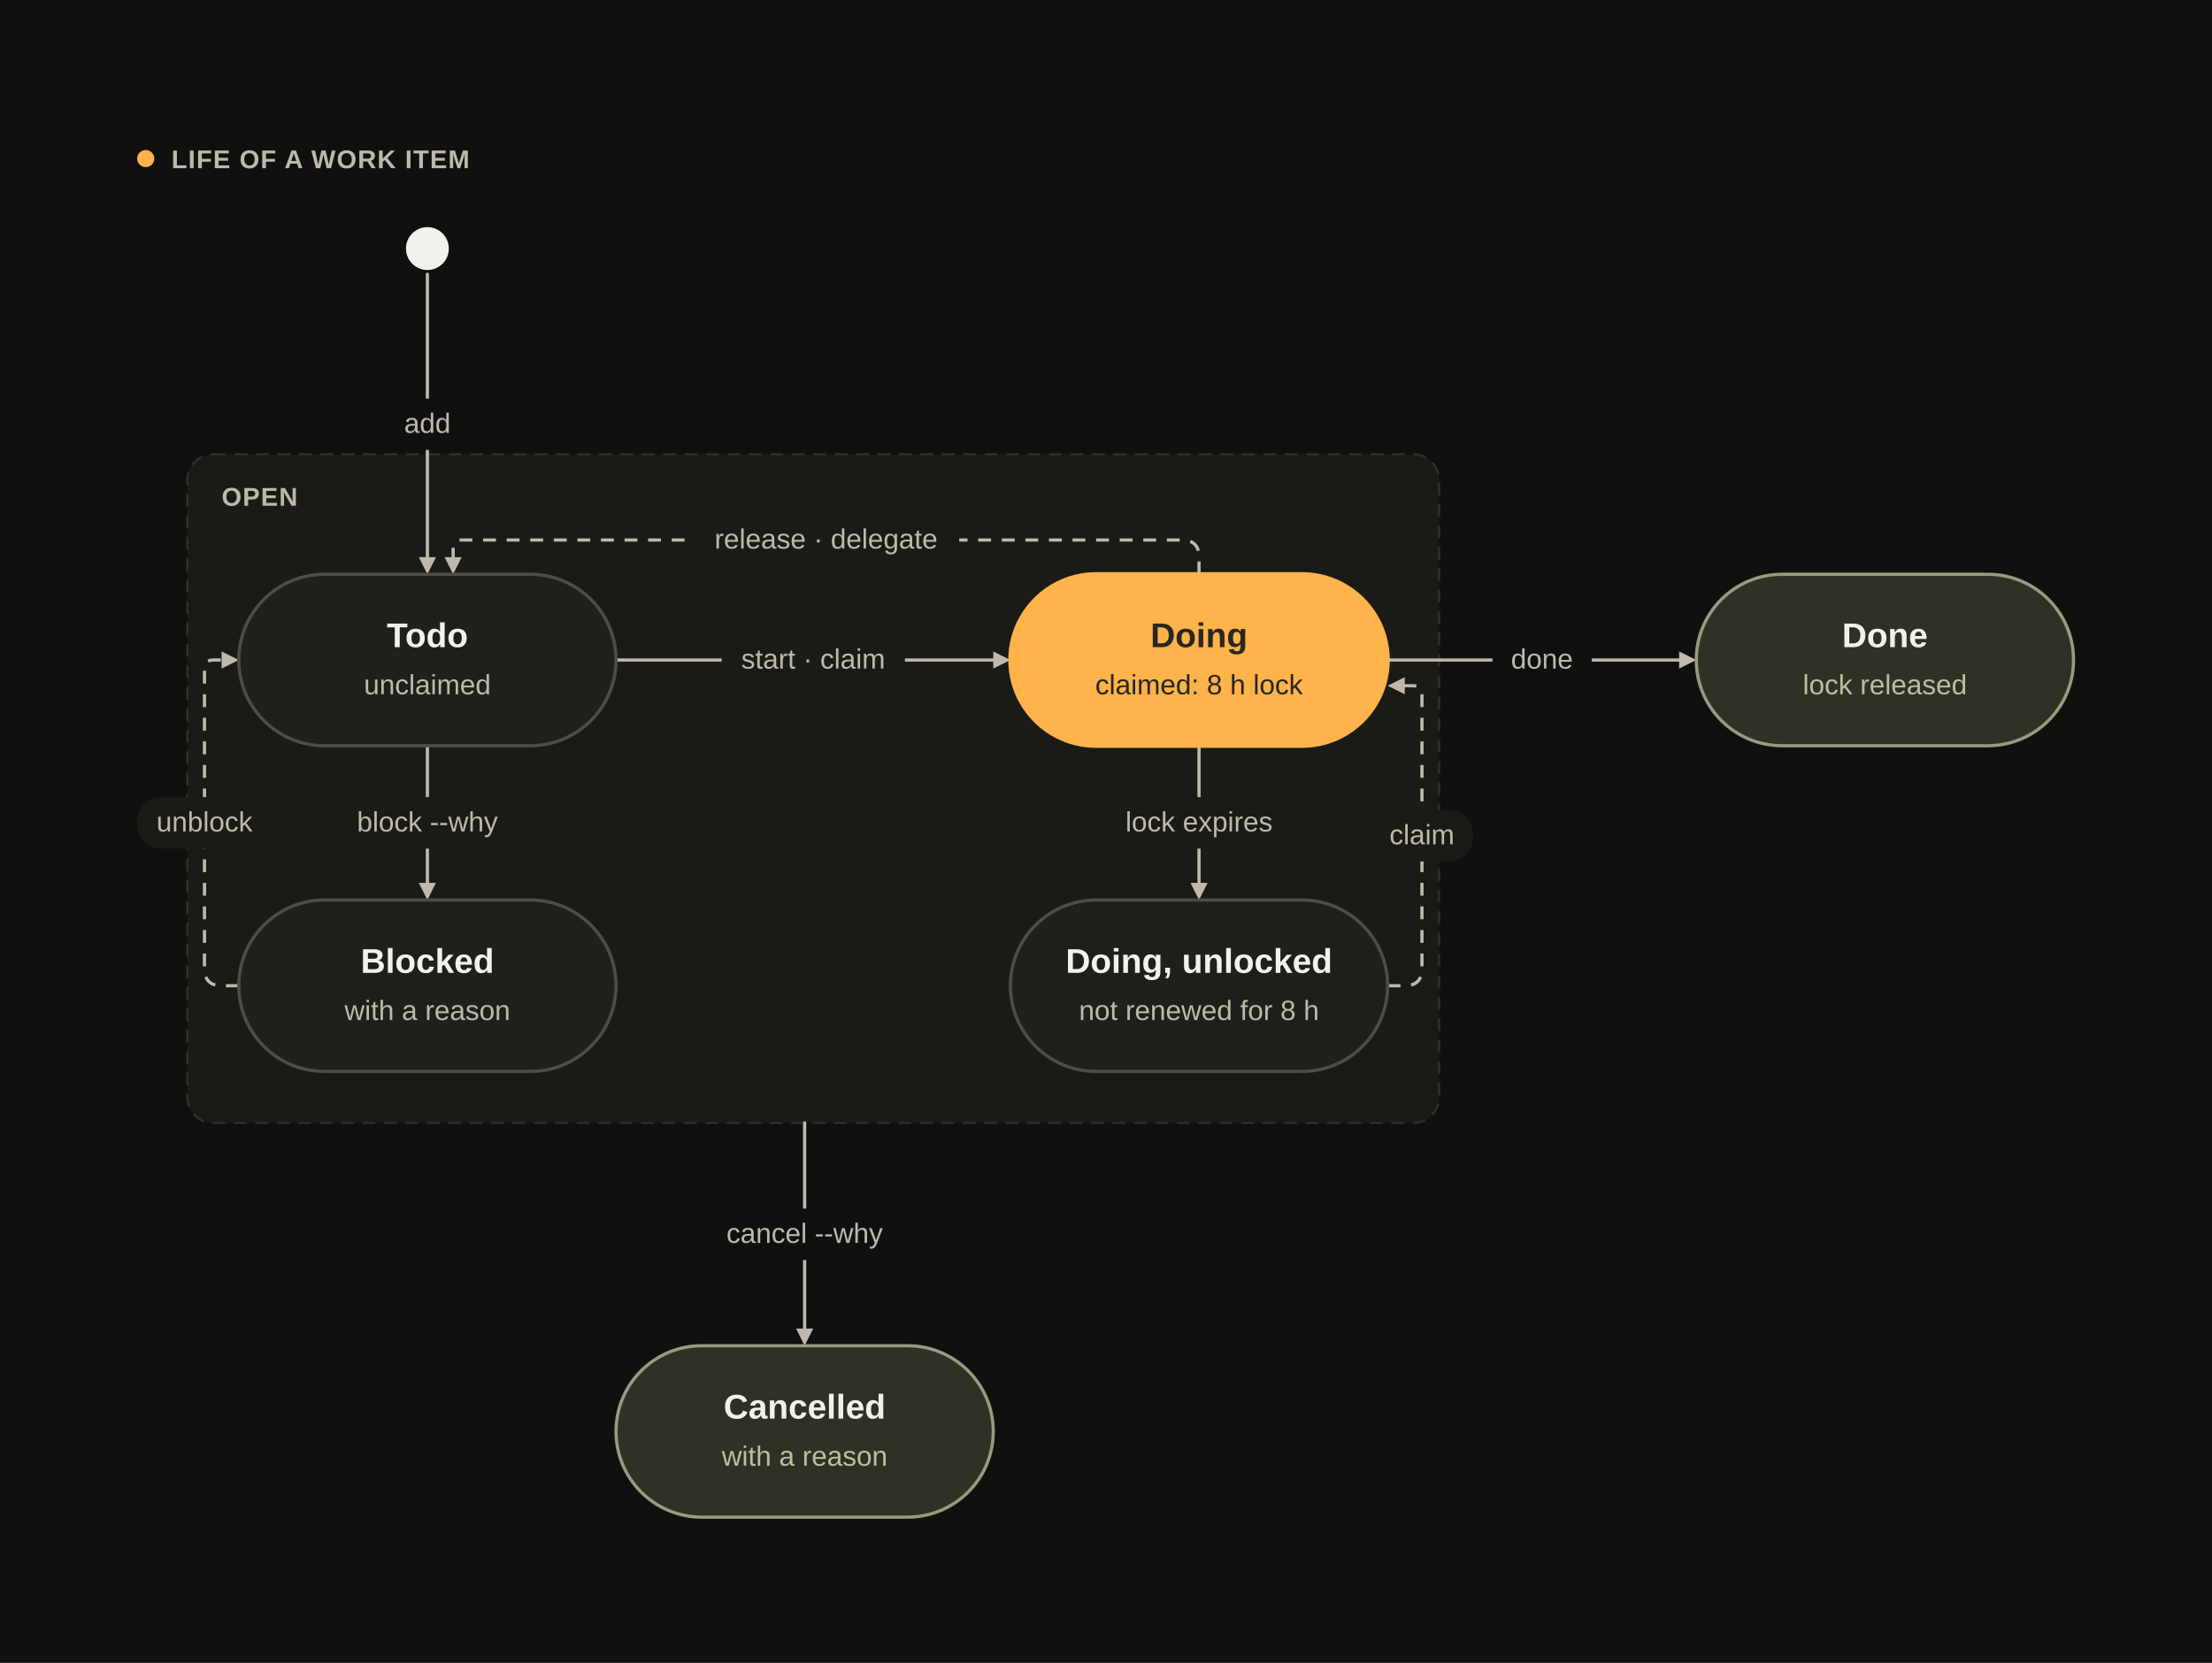
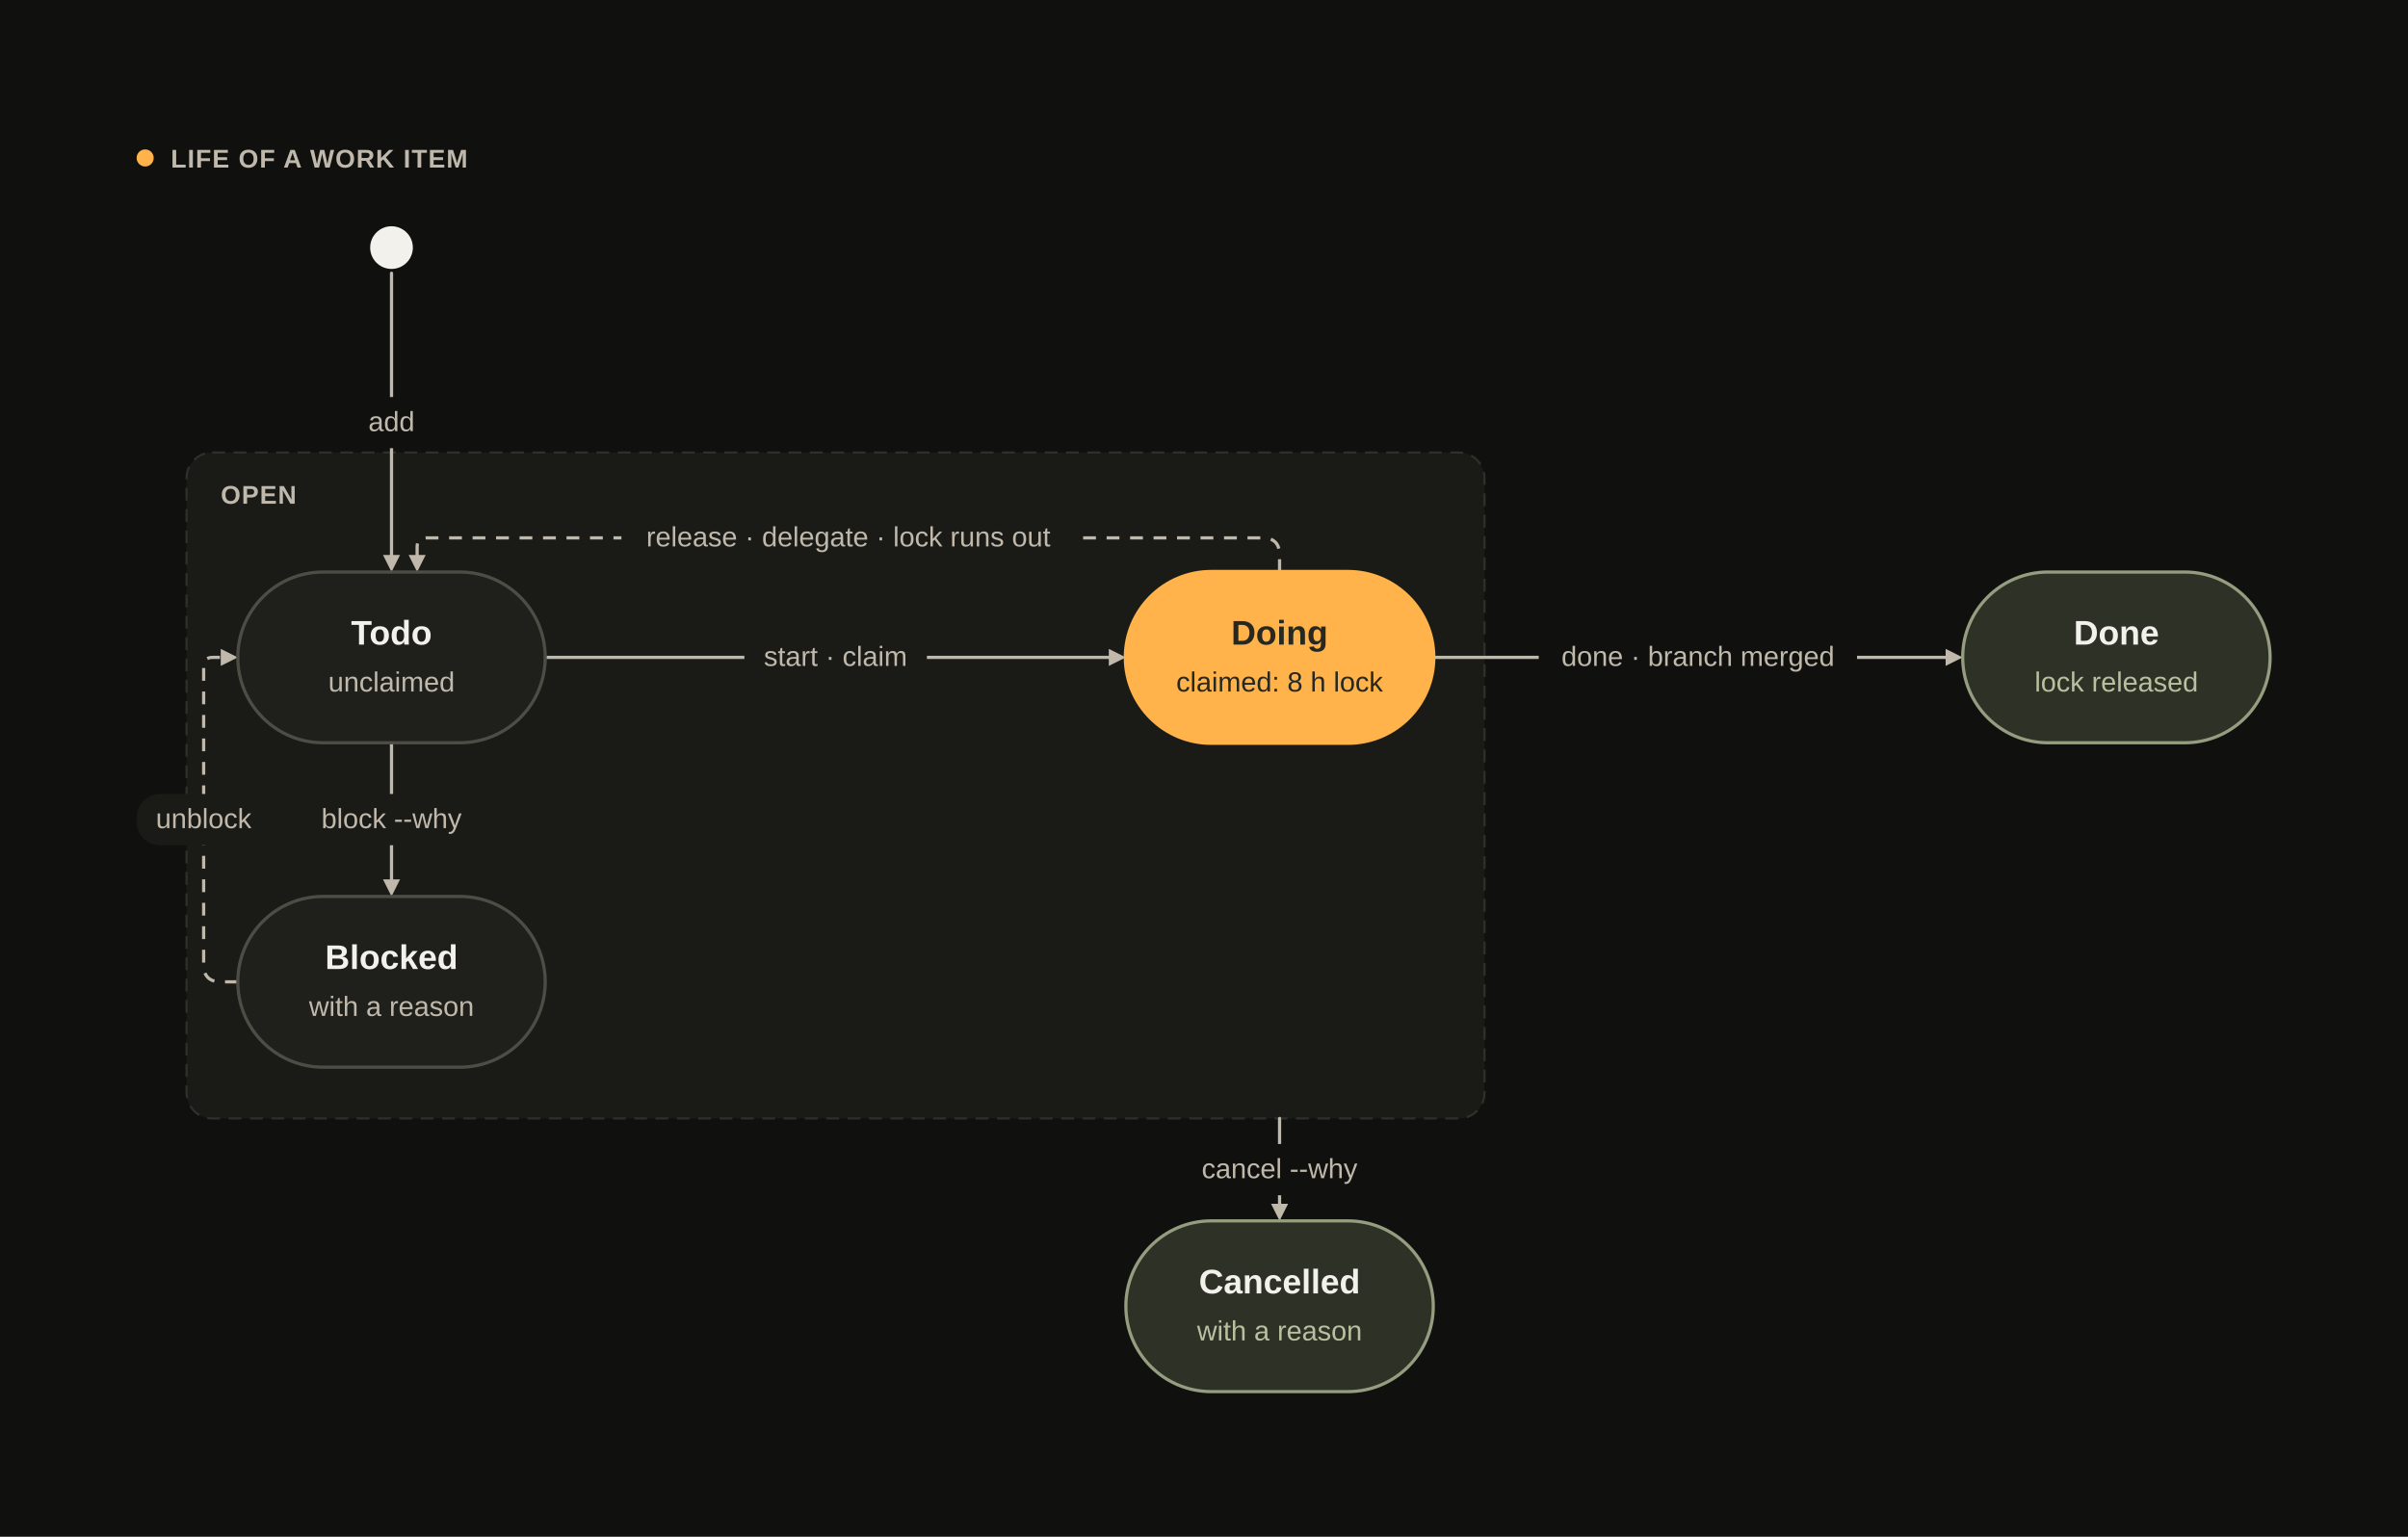
- <svg xmlns="http://www.w3.org/2000/svg" width="1032" height="776" viewBox="0 0 1032 776" role="img" aria-labelledby="dk-title dk-desc">
-   <rect width="1032" height="776" fill="#10110F" />
+ <svg xmlns="http://www.w3.org/2000/svg" width="1128" height="720" viewBox="0 0 1128 720" role="img" aria-labelledby="dk-title dk-desc">
+   <rect width="1128" height="720" fill="#10110F" />
  <g font-family="Manrope, 'Manrope Variable', system-ui, -apple-system, 'Segoe UI', Arial, sans-serif">
    <circle cx="68" cy="74" r="4" fill="#FFB34A" />
    <text x="80" y="78.5" font-size="12" font-weight="600" fill="#BFB8AB" letter-spacing="0.48">LIFE OF A WORK ITEM</text>
    <g transform="translate(111.4,84.0)">
-       <rect x="-24.0" y="128.0" width="584.0" height="312.0" rx="12" fill="#1A1B17" stroke="#2E302A" stroke-width="1" stroke-dasharray="6 4" />
+       <rect x="-24.0" y="128.0" width="608.0" height="312.0" rx="12" fill="#1A1B17" stroke="#2E302A" stroke-width="1" stroke-dasharray="6 4" />
      <text x="-8.0" y="152.0" font-size="12" font-weight="600" fill="#BFB8AB" text-anchor="start" letter-spacing="0.48">OPEN</text>
-       <path d="M88.0,44.0 L88.0,176.5" fill="none" stroke="#BFB8AB" stroke-width="1.5" stroke-linejoin="round" stroke-linecap="round" />
-       <polygon points="88.0,184.0 84.0,176.0 92.0,176.0" fill="#BFB8AB" />
-       <rect x="68.6" y="102.0" width="38.7" height="24.0" rx="11.0" fill="#10110F" />
-       <text x="88.0" y="118.0" font-size="13" font-weight="400" fill="#BFB8AB" text-anchor="middle">add</text>
-       <path d="M176.0,224.0 L352.5,224.0" fill="none" stroke="#BFB8AB" stroke-width="1.5" stroke-linejoin="round" stroke-linecap="round" />
-       <polygon points="360.0,224.0 352.0,228.0 352.0,220.0" fill="#BFB8AB" />
-       <rect x="225.3" y="212.0" width="85.5" height="24.0" rx="11.0" fill="#1A1B17" />
-       <text x="268.0" y="228.0" font-size="13" font-weight="400" fill="#BFB8AB" text-anchor="middle">start · claim</text>
-       <path d="M448.0,184.0 L448.0,176.0 Q448.0,168.0 440.0,168.0 L104.2,168.0 Q100.0,168.0 100.0,172.2 L100.0,176.5" fill="none" stroke="#BFB8AB" stroke-width="1.5" stroke-linejoin="round" stroke-dasharray="6 5" stroke-linecap="butt" />
-       <polygon points="100.0,184.0 96.0,176.0 104.0,176.0" fill="#BFB8AB" />
-       <rect x="211.9" y="156.0" width="124.2" height="24.0" rx="11.0" fill="#1A1B17" />
-       <text x="274.0" y="172.0" font-size="13" font-weight="400" fill="#BFB8AB" text-anchor="middle">release · delegate</text>
-       <path d="M536.0,224.0 L672.5,224.0" fill="none" stroke="#BFB8AB" stroke-width="1.5" stroke-linejoin="round" stroke-linecap="round" />
-       <polygon points="680.0,224.0 672.0,228.0 672.0,220.0" fill="#BFB8AB" />
-       <rect x="584.9" y="212.0" width="46.3" height="24.0" rx="11.0" fill="#10110F" />
-       <text x="608.0" y="228.0" font-size="13" font-weight="400" fill="#BFB8AB" text-anchor="middle">done</text>
-       <path d="M88.0,264.0 L88.0,328.5" fill="none" stroke="#BFB8AB" stroke-width="1.5" stroke-linejoin="round" stroke-linecap="round" />
-       <polygon points="88.0,336.0 84.0,328.0 92.0,328.0" fill="#BFB8AB" />
-       <rect x="45.7" y="288.0" width="84.7" height="24.0" rx="11.0" fill="#1A1B17" />
-       <text x="88.0" y="304.0" font-size="13" font-weight="400" fill="#BFB8AB" text-anchor="middle">block --why</text>
+       <path d="M72.0,44.0 L72.0,176.5" fill="none" stroke="#BFB8AB" stroke-width="1.5" stroke-linejoin="round" stroke-linecap="round" />
+       <polygon points="72.0,184.0 68.0,176.0 76.0,176.0" fill="#BFB8AB" />
+       <rect x="52.6" y="102.0" width="38.7" height="24.0" rx="11.0" fill="#10110F" />
+       <text x="72.0" y="118.0" font-size="13" font-weight="400" fill="#BFB8AB" text-anchor="middle">add</text>
+       <path d="M144.0,224.0 L408.5,224.0" fill="none" stroke="#BFB8AB" stroke-width="1.5" stroke-linejoin="round" stroke-linecap="round" />
+       <polygon points="416.0,224.0 408.0,228.0 408.0,220.0" fill="#BFB8AB" />
+       <rect x="237.3" y="212.0" width="85.5" height="24.0" rx="11.0" fill="#1A1B17" />
+       <text x="280.0" y="228.0" font-size="13" font-weight="400" fill="#BFB8AB" text-anchor="middle">start · claim</text>
+       <path d="M488.0,184.0 L488.0,176.0 Q488.0,168.0 480.0,168.0 L88.2,168.0 Q84.0,168.0 84.0,172.2 L84.0,176.5" fill="none" stroke="#BFB8AB" stroke-width="1.5" stroke-linejoin="round" stroke-dasharray="6 5" stroke-linecap="butt" />
+       <polygon points="84.0,184.0 80.0,176.0 88.0,176.0" fill="#BFB8AB" />
+       <rect x="179.7" y="156.0" width="212.6" height="24.0" rx="11.0" fill="#1A1B17" />
+       <text x="286.0" y="172.0" font-size="13" font-weight="400" fill="#BFB8AB" text-anchor="middle">release · delegate · lock runs out</text>
+       <path d="M560.0,224.0 L800.5,224.0" fill="none" stroke="#BFB8AB" stroke-width="1.5" stroke-linejoin="round" stroke-linecap="round" />
+       <polygon points="808.0,224.0 800.0,228.0 800.0,220.0" fill="#BFB8AB" />
+       <rect x="609.4" y="212.0" width="149.1" height="24.0" rx="11.0" fill="#10110F" />
+       <text x="684.0" y="228.0" font-size="13" font-weight="400" fill="#BFB8AB" text-anchor="middle">done · branch merged</text>
+       <path d="M72.0,264.0 L72.0,328.5" fill="none" stroke="#BFB8AB" stroke-width="1.5" stroke-linejoin="round" stroke-linecap="round" />
+       <polygon points="72.0,336.0 68.0,328.0 76.0,328.0" fill="#BFB8AB" />
+       <rect x="29.7" y="288.0" width="84.7" height="24.0" rx="11.0" fill="#1A1B17" />
+       <text x="72.0" y="304.0" font-size="13" font-weight="400" fill="#BFB8AB" text-anchor="middle">block --why</text>
      <path d="M0.0,376.0 L-8.0,376.0 Q-16.0,376.0 -16.0,368.0 L-16.0,228.2 Q-16.0,224.0 -11.8,224.0 L-7.5,224.0" fill="none" stroke="#BFB8AB" stroke-width="1.5" stroke-linejoin="round" stroke-dasharray="6 5" stroke-linecap="butt" />
      <polygon points="0.0,224.0 -8.0,228.0 -8.0,220.0" fill="#BFB8AB" />
      <rect x="-47.4" y="288.0" width="62.8" height="24.0" rx="11.0" fill="#1A1B17" />
      <text x="-16.0" y="304.0" font-size="13" font-weight="400" fill="#BFB8AB" text-anchor="middle">unblock</text>
-       <path d="M448.0,264.0 L448.0,328.5" fill="none" stroke="#BFB8AB" stroke-width="1.5" stroke-linejoin="round" stroke-linecap="round" />
-       <polygon points="448.0,336.0 444.0,328.0 452.0,328.0" fill="#BFB8AB" />
-       <rect x="404.1" y="288.0" width="87.7" height="24.0" rx="11.0" fill="#1A1B17" />
-       <text x="448.0" y="304.0" font-size="13" font-weight="400" fill="#BFB8AB" text-anchor="middle">lock expires</text>
-       <path d="M536.0,376.0 L544.0,376.0 Q552.0,376.0 552.0,368.0 L552.0,240.2 Q552.0,236.0 547.8,236.0 L543.5,236.0" fill="none" stroke="#BFB8AB" stroke-width="1.5" stroke-linejoin="round" stroke-dasharray="6 5" stroke-linecap="butt" />
-       <polygon points="536.0,236.0 544.0,232.0 544.0,240.0" fill="#BFB8AB" />
-       <rect x="528.1" y="294.0" width="47.7" height="24.0" rx="11.0" fill="#1A1B17" />
-       <text x="552.0" y="310.0" font-size="13" font-weight="400" fill="#BFB8AB" text-anchor="middle">claim</text>
-       <path d="M264.0,440.0 L264.0,536.5" fill="none" stroke="#BFB8AB" stroke-width="1.5" stroke-linejoin="round" stroke-linecap="round" />
-       <polygon points="264.0,544.0 260.0,536.0 268.0,536.0" fill="#BFB8AB" />
-       <rect x="217.9" y="480.0" width="92.3" height="24.0" rx="11.0" fill="#10110F" />
-       <text x="264.0" y="496.0" font-size="13" font-weight="400" fill="#BFB8AB" text-anchor="middle">cancel --why</text>
-       <circle cx="88.0" cy="32.0" r="10" fill="#F3F1EB" />
-       <rect x="0.0" y="184.0" width="176.0" height="80.0" rx="40.0" fill="#1F201C" stroke="#4C4E45" stroke-width="1.5" />
-       <text x="88.0" y="218.0" font-size="16" font-weight="600" fill="#F3F1EB" text-anchor="middle">Todo</text>
-       <text x="88.0" y="240.0" font-size="13" font-weight="400" fill="#BFB8AB" text-anchor="middle">unclaimed</text>
-       <rect x="360.0" y="184.0" width="176.0" height="80.0" rx="40.0" fill="#FFB34A" stroke="#FFB34A" stroke-width="2" />
-       <text x="448.0" y="218.0" font-size="16" font-weight="600" fill="#272820" text-anchor="middle">Doing</text>
-       <text x="448.0" y="240.0" font-size="13" font-weight="400" fill="#272820" text-anchor="middle">claimed: 8 h lock</text>
-       <rect x="680.0" y="184.0" width="176.0" height="80.0" rx="40.0" fill="#2E3126" stroke="#959C7F" stroke-width="1.5" />
-       <text x="768.0" y="218.0" font-size="16" font-weight="600" fill="#F3F1EB" text-anchor="middle">Done</text>
-       <text x="768.0" y="240.0" font-size="13" font-weight="400" fill="#B9BF9F" text-anchor="middle">lock released</text>
-       <rect x="0.0" y="336.0" width="176.0" height="80.0" rx="40.0" fill="#1F201C" stroke="#4C4E45" stroke-width="1.5" />
-       <text x="88.0" y="370.0" font-size="16" font-weight="600" fill="#F3F1EB" text-anchor="middle">Blocked</text>
-       <text x="88.0" y="392.0" font-size="13" font-weight="400" fill="#BFB8AB" text-anchor="middle">with a reason</text>
-       <rect x="360.0" y="336.0" width="176.0" height="80.0" rx="40.0" fill="#1F201C" stroke="#4C4E45" stroke-width="1.5" />
-       <text x="448.0" y="370.0" font-size="16" font-weight="600" fill="#F3F1EB" text-anchor="middle">Doing, unlocked</text>
-       <text x="448.0" y="392.0" font-size="13" font-weight="400" fill="#BFB8AB" text-anchor="middle">not renewed for 8 h</text>
-       <rect x="176.0" y="544.0" width="176.0" height="80.0" rx="40.0" fill="#2E3126" stroke="#959C7F" stroke-width="1.5" />
-       <text x="264.0" y="578.0" font-size="16" font-weight="600" fill="#F3F1EB" text-anchor="middle">Cancelled</text>
-       <text x="264.0" y="600.0" font-size="13" font-weight="400" fill="#B9BF9F" text-anchor="middle">with a reason</text>
+       <path d="M488.0,440.0 L488.0,480.5" fill="none" stroke="#BFB8AB" stroke-width="1.5" stroke-linejoin="round" stroke-linecap="round" />
+       <polygon points="488.0,488.0 484.0,480.0 492.0,480.0" fill="#BFB8AB" />
+       <rect x="441.9" y="452.0" width="92.3" height="24.0" rx="11.0" fill="#10110F" />
+       <text x="488.0" y="468.0" font-size="13" font-weight="400" fill="#BFB8AB" text-anchor="middle">cancel --why</text>
+       <circle cx="72.0" cy="32.0" r="10" fill="#F3F1EB" />
+       <rect x="0.0" y="184.0" width="144.0" height="80.0" rx="40.0" fill="#1F201C" stroke="#4C4E45" stroke-width="1.5" />
+       <text x="72.0" y="218.0" font-size="16" font-weight="600" fill="#F3F1EB" text-anchor="middle">Todo</text>
+       <text x="72.0" y="240.0" font-size="13" font-weight="400" fill="#BFB8AB" text-anchor="middle">unclaimed</text>
+       <rect x="416.0" y="184.0" width="144.0" height="80.0" rx="40.0" fill="#FFB34A" stroke="#FFB34A" stroke-width="2" />
+       <text x="488.0" y="218.0" font-size="16" font-weight="600" fill="#272820" text-anchor="middle">Doing</text>
+       <text x="488.0" y="240.0" font-size="13" font-weight="400" fill="#272820" text-anchor="middle">claimed: 8 h lock</text>
+       <rect x="808.0" y="184.0" width="144.0" height="80.0" rx="40.0" fill="#2E3126" stroke="#959C7F" stroke-width="1.5" />
+       <text x="880.0" y="218.0" font-size="16" font-weight="600" fill="#F3F1EB" text-anchor="middle">Done</text>
+       <text x="880.0" y="240.0" font-size="13" font-weight="400" fill="#B9BF9F" text-anchor="middle">lock released</text>
+       <rect x="0.0" y="336.0" width="144.0" height="80.0" rx="40.0" fill="#1F201C" stroke="#4C4E45" stroke-width="1.5" />
+       <text x="72.0" y="370.0" font-size="16" font-weight="600" fill="#F3F1EB" text-anchor="middle">Blocked</text>
+       <text x="72.0" y="392.0" font-size="13" font-weight="400" fill="#BFB8AB" text-anchor="middle">with a reason</text>
+       <rect x="416.0" y="488.0" width="144.0" height="80.0" rx="40.0" fill="#2E3126" stroke="#959C7F" stroke-width="1.5" />
+       <text x="488.0" y="522.0" font-size="16" font-weight="600" fill="#F3F1EB" text-anchor="middle">Cancelled</text>
+       <text x="488.0" y="544.0" font-size="13" font-weight="400" fill="#B9BF9F" text-anchor="middle">with a reason</text>
    </g>
  </g>
</svg>
